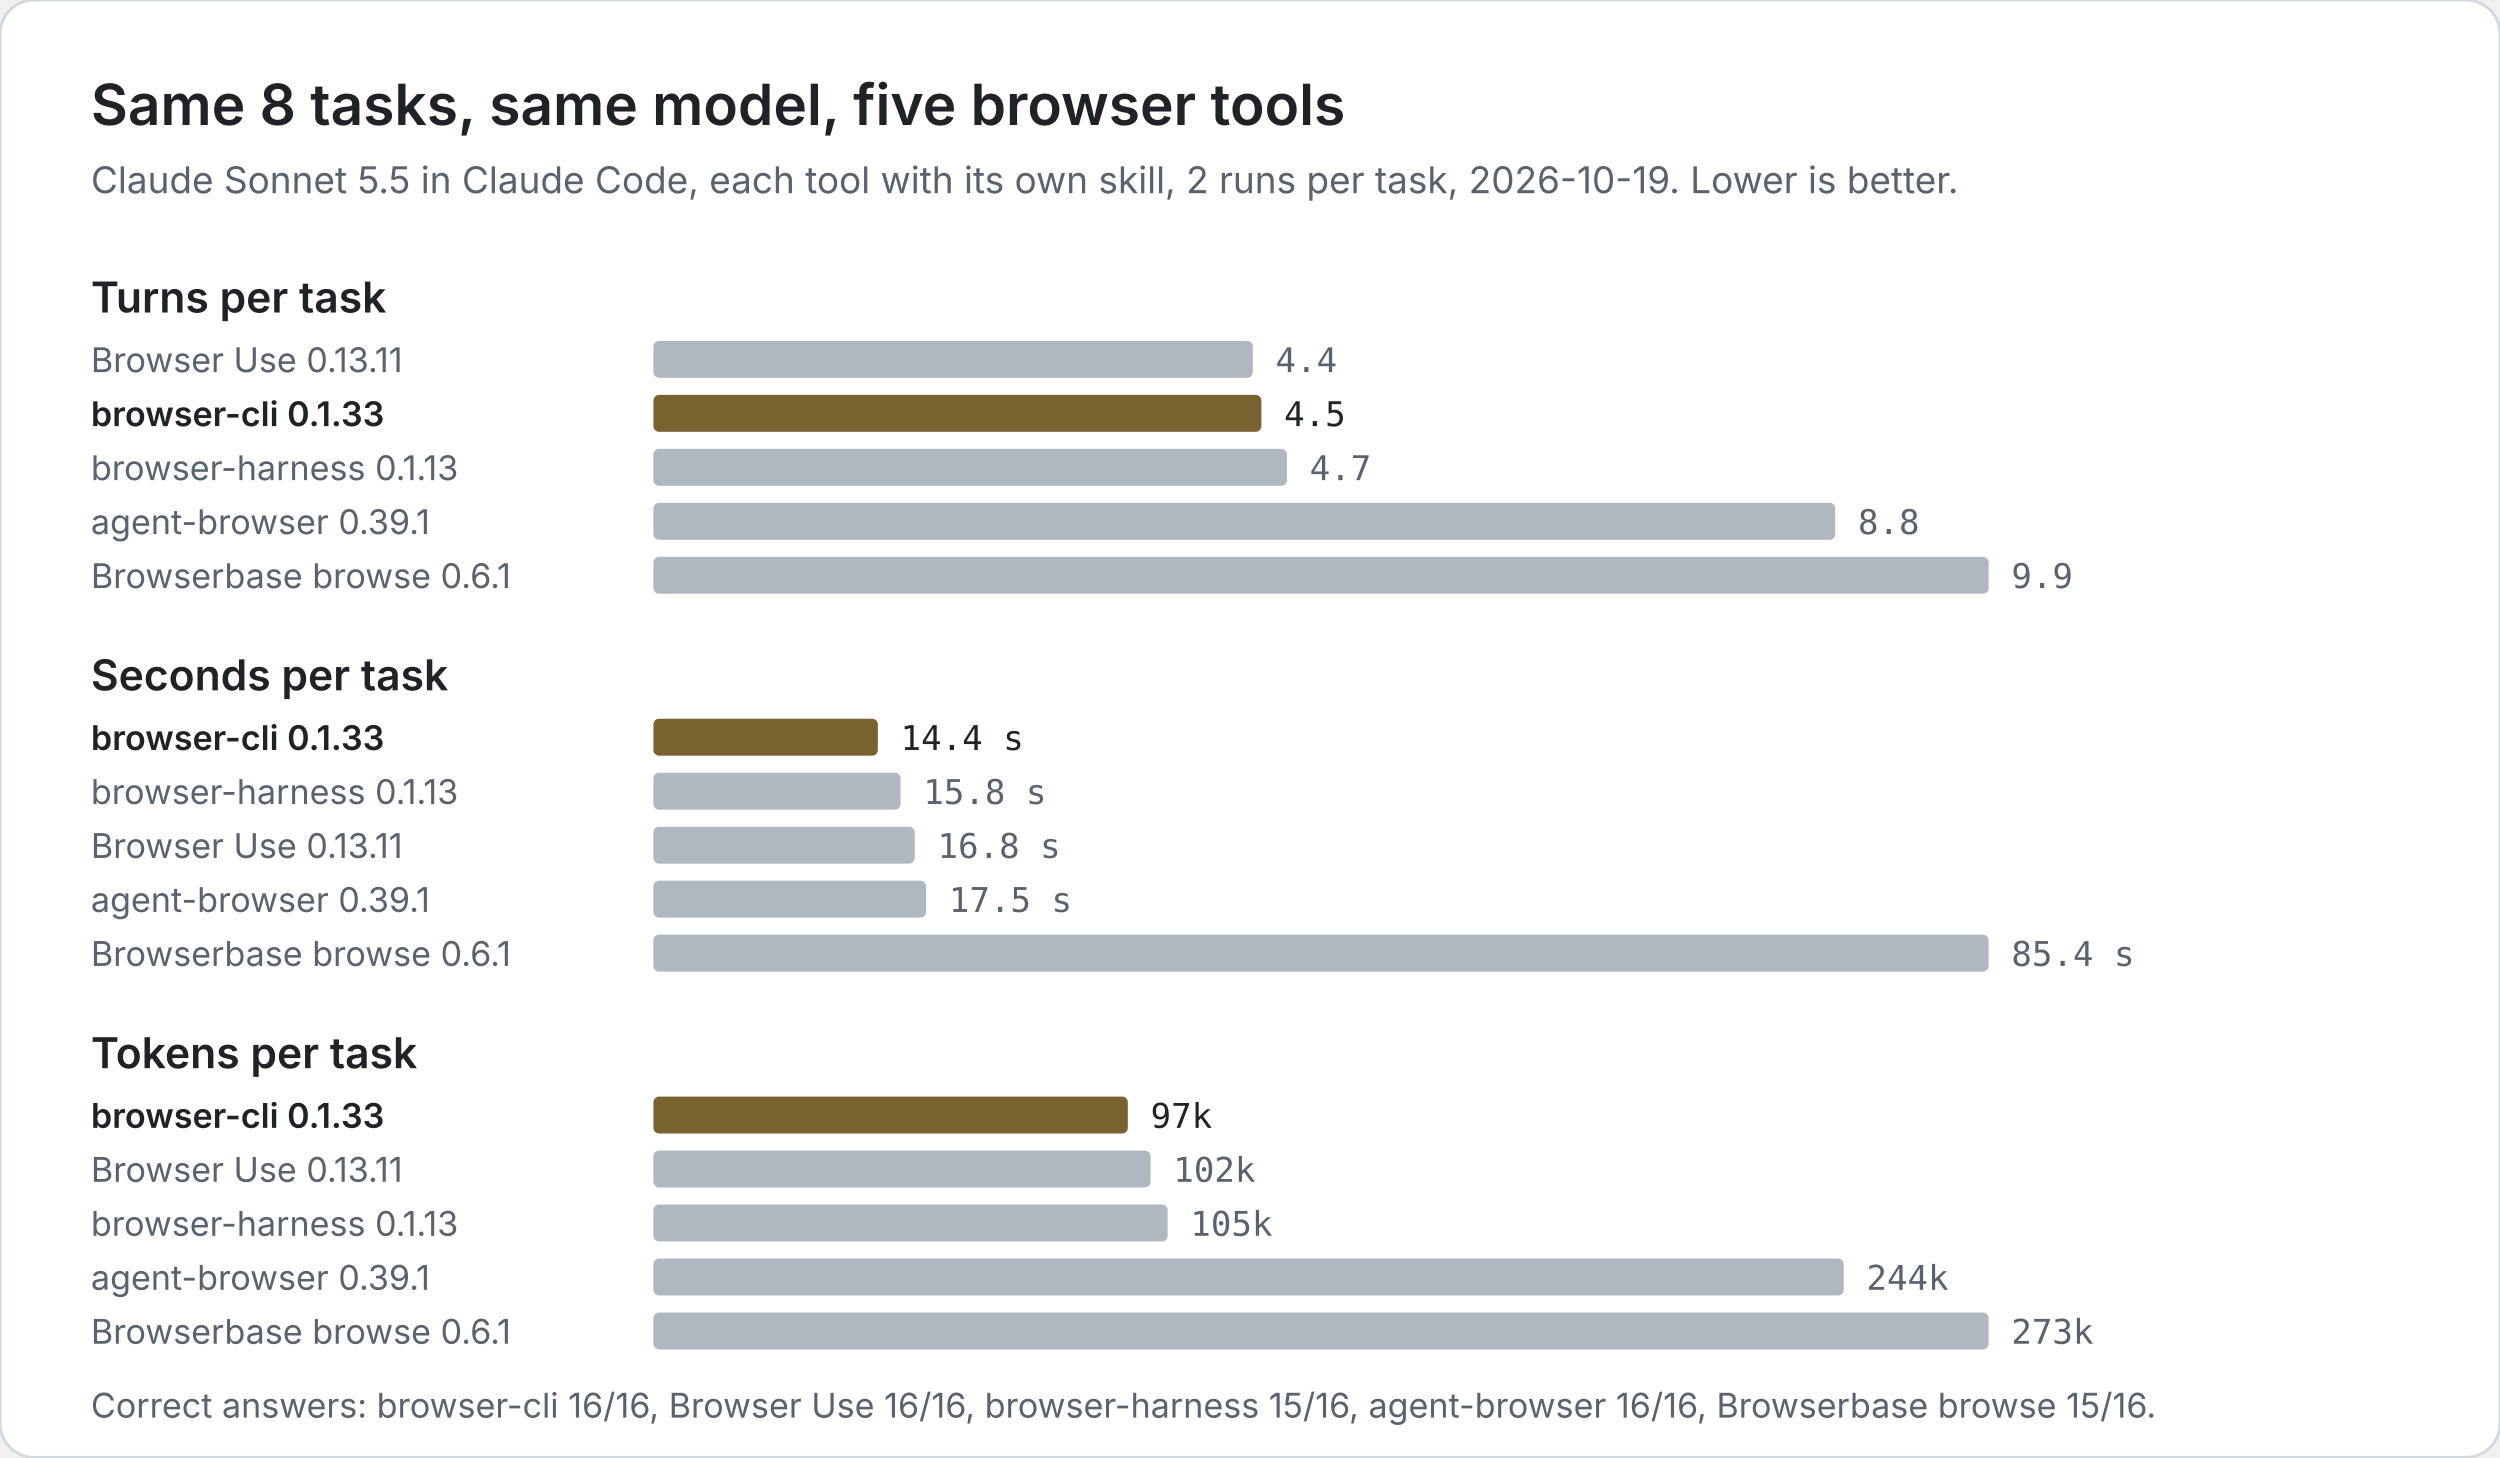
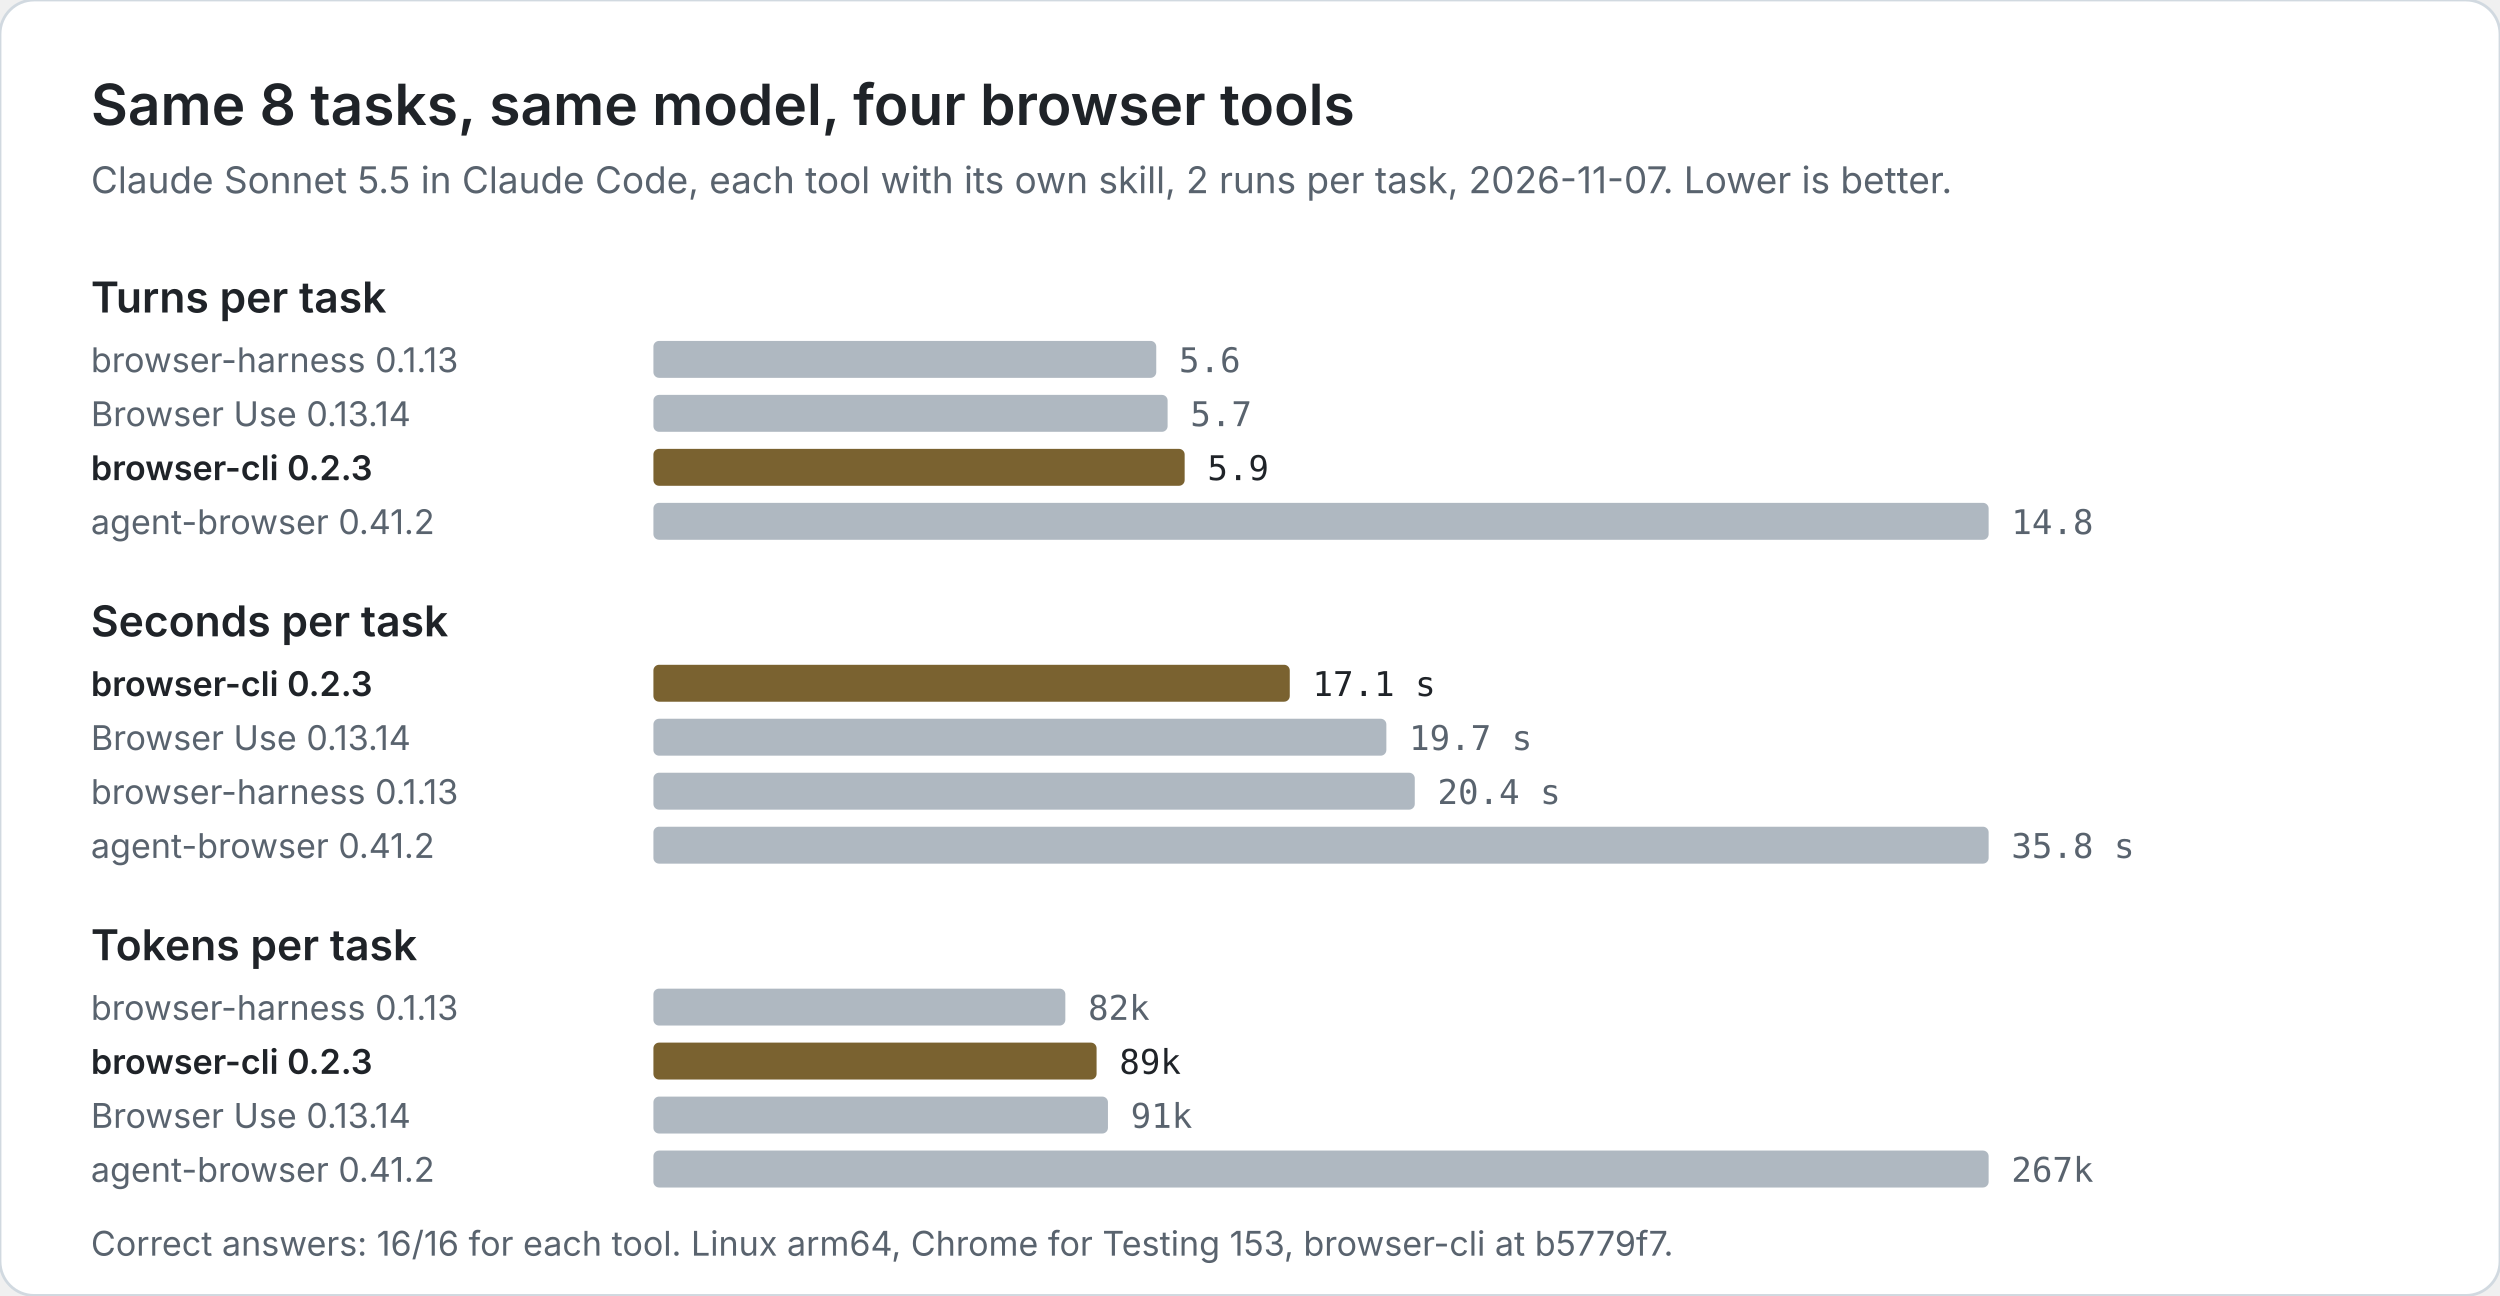
- <svg xmlns="http://www.w3.org/2000/svg" width="880" height="513" viewBox="0 0 880 513" role="img" aria-label="browser-cli: 4.5 turns, 14.4 s and 97k tokens per task, compared with four other browser tools over 8 tasks">
-   <rect width="880" height="513" rx="12" fill="#ffffff" stroke="#d1d9e0" />
-   <text x="32" y="44" font-family="Inter, -apple-system, 'Segoe UI', Helvetica, Arial, sans-serif" font-size="20" font-weight="600" fill="#1f2328">Same 8 tasks, same model, five browser tools</text>
-   <text x="32" y="68" font-family="Inter, -apple-system, 'Segoe UI', Helvetica, Arial, sans-serif" font-size="13" fill="#59636e">Claude Sonnet 5.5 in Claude Code, each tool with its own skill, 2 runs per task, 2026-10-19. Lower is better.</text>
+ <svg xmlns="http://www.w3.org/2000/svg" width="880" height="456" viewBox="0 0 880 456" role="img" aria-label="browser-cli 0.2.3: 5.9 turns, 17.1 s and 89k tokens per task, compared with browser-harness, Browser Use and agent-browser over 8 tasks">
+   <rect width="880" height="456" rx="12" fill="#ffffff" stroke="#d1d9e0" />
+   <text x="32" y="44" font-family="Inter, -apple-system, 'Segoe UI', Helvetica, Arial, sans-serif" font-size="20" font-weight="600" fill="#1f2328">Same 8 tasks, same model, four browser tools</text>
+   <text x="32" y="68" font-family="Inter, -apple-system, 'Segoe UI', Helvetica, Arial, sans-serif" font-size="13" fill="#59636e">Claude Sonnet 5.5 in Claude Code, each tool with its own skill, 2 runs per task, 2026-11-07. Lower is better.</text>
  <text x="32" y="110" font-family="Inter, -apple-system, 'Segoe UI', Helvetica, Arial, sans-serif" font-size="15" font-weight="600" fill="#1f2328">Turns per task</text>
-   <text x="32" y="131" font-family="Inter, -apple-system, 'Segoe UI', Helvetica, Arial, sans-serif" font-size="12" fill="#59636e">Browser Use 0.13.11</text>
-   <rect x="230" y="120" width="211" height="13" rx="2" fill="#afb8c1" />
-   <text x="449" y="131" font-family="'JetBrains Mono', ui-monospace, SFMono-Regular, Menlo, monospace" font-size="12" fill="#59636e">4.4</text>
-   <text x="32" y="150" font-family="Inter, -apple-system, 'Segoe UI', Helvetica, Arial, sans-serif" font-size="12" font-weight="600" fill="#1f2328">browser-cli 0.1.33</text>
-   <rect x="230" y="139" width="214" height="13" rx="2" fill="#7A6230" />
-   <text x="452" y="150" font-family="'JetBrains Mono', ui-monospace, SFMono-Regular, Menlo, monospace" font-size="12" fill="#1f2328">4.5</text>
-   <text x="32" y="169" font-family="Inter, -apple-system, 'Segoe UI', Helvetica, Arial, sans-serif" font-size="12" fill="#59636e">browser-harness 0.1.13</text>
-   <rect x="230" y="158" width="223" height="13" rx="2" fill="#afb8c1" />
-   <text x="461" y="169" font-family="'JetBrains Mono', ui-monospace, SFMono-Regular, Menlo, monospace" font-size="12" fill="#59636e">4.7</text>
-   <text x="32" y="188" font-family="Inter, -apple-system, 'Segoe UI', Helvetica, Arial, sans-serif" font-size="12" fill="#59636e">agent-browser 0.39.1</text>
-   <rect x="230" y="177" width="416" height="13" rx="2" fill="#afb8c1" />
-   <text x="654" y="188" font-family="'JetBrains Mono', ui-monospace, SFMono-Regular, Menlo, monospace" font-size="12" fill="#59636e">8.8</text>
-   <text x="32" y="207" font-family="Inter, -apple-system, 'Segoe UI', Helvetica, Arial, sans-serif" font-size="12" fill="#59636e">Browserbase browse 0.6.1</text>
-   <rect x="230" y="196" width="470" height="13" rx="2" fill="#afb8c1" />
-   <text x="708" y="207" font-family="'JetBrains Mono', ui-monospace, SFMono-Regular, Menlo, monospace" font-size="12" fill="#59636e">9.9</text>
-   <text x="32" y="243" font-family="Inter, -apple-system, 'Segoe UI', Helvetica, Arial, sans-serif" font-size="15" font-weight="600" fill="#1f2328">Seconds per task</text>
-   <text x="32" y="264" font-family="Inter, -apple-system, 'Segoe UI', Helvetica, Arial, sans-serif" font-size="12" font-weight="600" fill="#1f2328">browser-cli 0.1.33</text>
-   <rect x="230" y="253" width="79" height="13" rx="2" fill="#7A6230" />
-   <text x="317" y="264" font-family="'JetBrains Mono', ui-monospace, SFMono-Regular, Menlo, monospace" font-size="12" fill="#1f2328">14.4 s</text>
+   <text x="32" y="131" font-family="Inter, -apple-system, 'Segoe UI', Helvetica, Arial, sans-serif" font-size="12" fill="#59636e">browser-harness 0.1.13</text>
+   <rect x="230" y="120" width="177" height="13" rx="2" fill="#afb8c1" />
+   <text x="415" y="131" font-family="'JetBrains Mono', ui-monospace, SFMono-Regular, Menlo, monospace" font-size="12" fill="#59636e">5.6</text>
+   <text x="32" y="150" font-family="Inter, -apple-system, 'Segoe UI', Helvetica, Arial, sans-serif" font-size="12" fill="#59636e">Browser Use 0.13.14</text>
+   <rect x="230" y="139" width="181" height="13" rx="2" fill="#afb8c1" />
+   <text x="419" y="150" font-family="'JetBrains Mono', ui-monospace, SFMono-Regular, Menlo, monospace" font-size="12" fill="#59636e">5.7</text>
+   <text x="32" y="169" font-family="Inter, -apple-system, 'Segoe UI', Helvetica, Arial, sans-serif" font-size="12" font-weight="600" fill="#1f2328">browser-cli 0.2.3</text>
+   <rect x="230" y="158" width="187" height="13" rx="2" fill="#7A6230" />
+   <text x="425" y="169" font-family="'JetBrains Mono', ui-monospace, SFMono-Regular, Menlo, monospace" font-size="12" fill="#1f2328">5.9</text>
+   <text x="32" y="188" font-family="Inter, -apple-system, 'Segoe UI', Helvetica, Arial, sans-serif" font-size="12" fill="#59636e">agent-browser 0.41.2</text>
+   <rect x="230" y="177" width="470" height="13" rx="2" fill="#afb8c1" />
+   <text x="708" y="188" font-family="'JetBrains Mono', ui-monospace, SFMono-Regular, Menlo, monospace" font-size="12" fill="#59636e">14.8</text>
+   <text x="32" y="224" font-family="Inter, -apple-system, 'Segoe UI', Helvetica, Arial, sans-serif" font-size="15" font-weight="600" fill="#1f2328">Seconds per task</text>
+   <text x="32" y="245" font-family="Inter, -apple-system, 'Segoe UI', Helvetica, Arial, sans-serif" font-size="12" font-weight="600" fill="#1f2328">browser-cli 0.2.3</text>
+   <rect x="230" y="234" width="224" height="13" rx="2" fill="#7A6230" />
+   <text x="462" y="245" font-family="'JetBrains Mono', ui-monospace, SFMono-Regular, Menlo, monospace" font-size="12" fill="#1f2328">17.1 s</text>
+   <text x="32" y="264" font-family="Inter, -apple-system, 'Segoe UI', Helvetica, Arial, sans-serif" font-size="12" fill="#59636e">Browser Use 0.13.14</text>
+   <rect x="230" y="253" width="258" height="13" rx="2" fill="#afb8c1" />
+   <text x="496" y="264" font-family="'JetBrains Mono', ui-monospace, SFMono-Regular, Menlo, monospace" font-size="12" fill="#59636e">19.7 s</text>
  <text x="32" y="283" font-family="Inter, -apple-system, 'Segoe UI', Helvetica, Arial, sans-serif" font-size="12" fill="#59636e">browser-harness 0.1.13</text>
-   <rect x="230" y="272" width="87" height="13" rx="2" fill="#afb8c1" />
-   <text x="325" y="283" font-family="'JetBrains Mono', ui-monospace, SFMono-Regular, Menlo, monospace" font-size="12" fill="#59636e">15.8 s</text>
-   <text x="32" y="302" font-family="Inter, -apple-system, 'Segoe UI', Helvetica, Arial, sans-serif" font-size="12" fill="#59636e">Browser Use 0.13.11</text>
-   <rect x="230" y="291" width="92" height="13" rx="2" fill="#afb8c1" />
-   <text x="330" y="302" font-family="'JetBrains Mono', ui-monospace, SFMono-Regular, Menlo, monospace" font-size="12" fill="#59636e">16.8 s</text>
-   <text x="32" y="321" font-family="Inter, -apple-system, 'Segoe UI', Helvetica, Arial, sans-serif" font-size="12" fill="#59636e">agent-browser 0.39.1</text>
-   <rect x="230" y="310" width="96" height="13" rx="2" fill="#afb8c1" />
-   <text x="334" y="321" font-family="'JetBrains Mono', ui-monospace, SFMono-Regular, Menlo, monospace" font-size="12" fill="#59636e">17.5 s</text>
-   <text x="32" y="340" font-family="Inter, -apple-system, 'Segoe UI', Helvetica, Arial, sans-serif" font-size="12" fill="#59636e">Browserbase browse 0.6.1</text>
-   <rect x="230" y="329" width="470" height="13" rx="2" fill="#afb8c1" />
-   <text x="708" y="340" font-family="'JetBrains Mono', ui-monospace, SFMono-Regular, Menlo, monospace" font-size="12" fill="#59636e">85.4 s</text>
-   <text x="32" y="376" font-family="Inter, -apple-system, 'Segoe UI', Helvetica, Arial, sans-serif" font-size="15" font-weight="600" fill="#1f2328">Tokens per task</text>
-   <text x="32" y="397" font-family="Inter, -apple-system, 'Segoe UI', Helvetica, Arial, sans-serif" font-size="12" font-weight="600" fill="#1f2328">browser-cli 0.1.33</text>
-   <rect x="230" y="386" width="167" height="13" rx="2" fill="#7A6230" />
-   <text x="405" y="397" font-family="'JetBrains Mono', ui-monospace, SFMono-Regular, Menlo, monospace" font-size="12" fill="#1f2328">97k</text>
-   <text x="32" y="416" font-family="Inter, -apple-system, 'Segoe UI', Helvetica, Arial, sans-serif" font-size="12" fill="#59636e">Browser Use 0.13.11</text>
-   <rect x="230" y="405" width="175" height="13" rx="2" fill="#afb8c1" />
-   <text x="413" y="416" font-family="'JetBrains Mono', ui-monospace, SFMono-Regular, Menlo, monospace" font-size="12" fill="#59636e">102k</text>
-   <text x="32" y="435" font-family="Inter, -apple-system, 'Segoe UI', Helvetica, Arial, sans-serif" font-size="12" fill="#59636e">browser-harness 0.1.13</text>
-   <rect x="230" y="424" width="181" height="13" rx="2" fill="#afb8c1" />
-   <text x="419" y="435" font-family="'JetBrains Mono', ui-monospace, SFMono-Regular, Menlo, monospace" font-size="12" fill="#59636e">105k</text>
-   <text x="32" y="454" font-family="Inter, -apple-system, 'Segoe UI', Helvetica, Arial, sans-serif" font-size="12" fill="#59636e">agent-browser 0.39.1</text>
-   <rect x="230" y="443" width="419" height="13" rx="2" fill="#afb8c1" />
-   <text x="657" y="454" font-family="'JetBrains Mono', ui-monospace, SFMono-Regular, Menlo, monospace" font-size="12" fill="#59636e">244k</text>
-   <text x="32" y="473" font-family="Inter, -apple-system, 'Segoe UI', Helvetica, Arial, sans-serif" font-size="12" fill="#59636e">Browserbase browse 0.6.1</text>
-   <rect x="230" y="462" width="470" height="13" rx="2" fill="#afb8c1" />
-   <text x="708" y="473" font-family="'JetBrains Mono', ui-monospace, SFMono-Regular, Menlo, monospace" font-size="12" fill="#59636e">273k</text>
-   <text x="32" y="499" font-family="Inter, -apple-system, 'Segoe UI', Helvetica, Arial, sans-serif" font-size="12" fill="#59636e">Correct answers: browser-cli 16/16, Browser Use 16/16, browser-harness 15/16, agent-browser 16/16, Browserbase browse 15/16.</text>
+   <rect x="230" y="272" width="268" height="13" rx="2" fill="#afb8c1" />
+   <text x="506" y="283" font-family="'JetBrains Mono', ui-monospace, SFMono-Regular, Menlo, monospace" font-size="12" fill="#59636e">20.4 s</text>
+   <text x="32" y="302" font-family="Inter, -apple-system, 'Segoe UI', Helvetica, Arial, sans-serif" font-size="12" fill="#59636e">agent-browser 0.41.2</text>
+   <rect x="230" y="291" width="470" height="13" rx="2" fill="#afb8c1" />
+   <text x="708" y="302" font-family="'JetBrains Mono', ui-monospace, SFMono-Regular, Menlo, monospace" font-size="12" fill="#59636e">35.8 s</text>
+   <text x="32" y="338" font-family="Inter, -apple-system, 'Segoe UI', Helvetica, Arial, sans-serif" font-size="15" font-weight="600" fill="#1f2328">Tokens per task</text>
+   <text x="32" y="359" font-family="Inter, -apple-system, 'Segoe UI', Helvetica, Arial, sans-serif" font-size="12" fill="#59636e">browser-harness 0.1.13</text>
+   <rect x="230" y="348" width="145" height="13" rx="2" fill="#afb8c1" />
+   <text x="383" y="359" font-family="'JetBrains Mono', ui-monospace, SFMono-Regular, Menlo, monospace" font-size="12" fill="#59636e">82k</text>
+   <text x="32" y="378" font-family="Inter, -apple-system, 'Segoe UI', Helvetica, Arial, sans-serif" font-size="12" font-weight="600" fill="#1f2328">browser-cli 0.2.3</text>
+   <rect x="230" y="367" width="156" height="13" rx="2" fill="#7A6230" />
+   <text x="394" y="378" font-family="'JetBrains Mono', ui-monospace, SFMono-Regular, Menlo, monospace" font-size="12" fill="#1f2328">89k</text>
+   <text x="32" y="397" font-family="Inter, -apple-system, 'Segoe UI', Helvetica, Arial, sans-serif" font-size="12" fill="#59636e">Browser Use 0.13.14</text>
+   <rect x="230" y="386" width="160" height="13" rx="2" fill="#afb8c1" />
+   <text x="398" y="397" font-family="'JetBrains Mono', ui-monospace, SFMono-Regular, Menlo, monospace" font-size="12" fill="#59636e">91k</text>
+   <text x="32" y="416" font-family="Inter, -apple-system, 'Segoe UI', Helvetica, Arial, sans-serif" font-size="12" fill="#59636e">agent-browser 0.41.2</text>
+   <rect x="230" y="405" width="470" height="13" rx="2" fill="#afb8c1" />
+   <text x="708" y="416" font-family="'JetBrains Mono', ui-monospace, SFMono-Regular, Menlo, monospace" font-size="12" fill="#59636e">267k</text>
+   <text x="32" y="442" font-family="Inter, -apple-system, 'Segoe UI', Helvetica, Arial, sans-serif" font-size="12" fill="#59636e">Correct answers: 16/16 for each tool. Linux arm64, Chrome for Testing 153, browser-cli at b5779f7.</text>
</svg>
